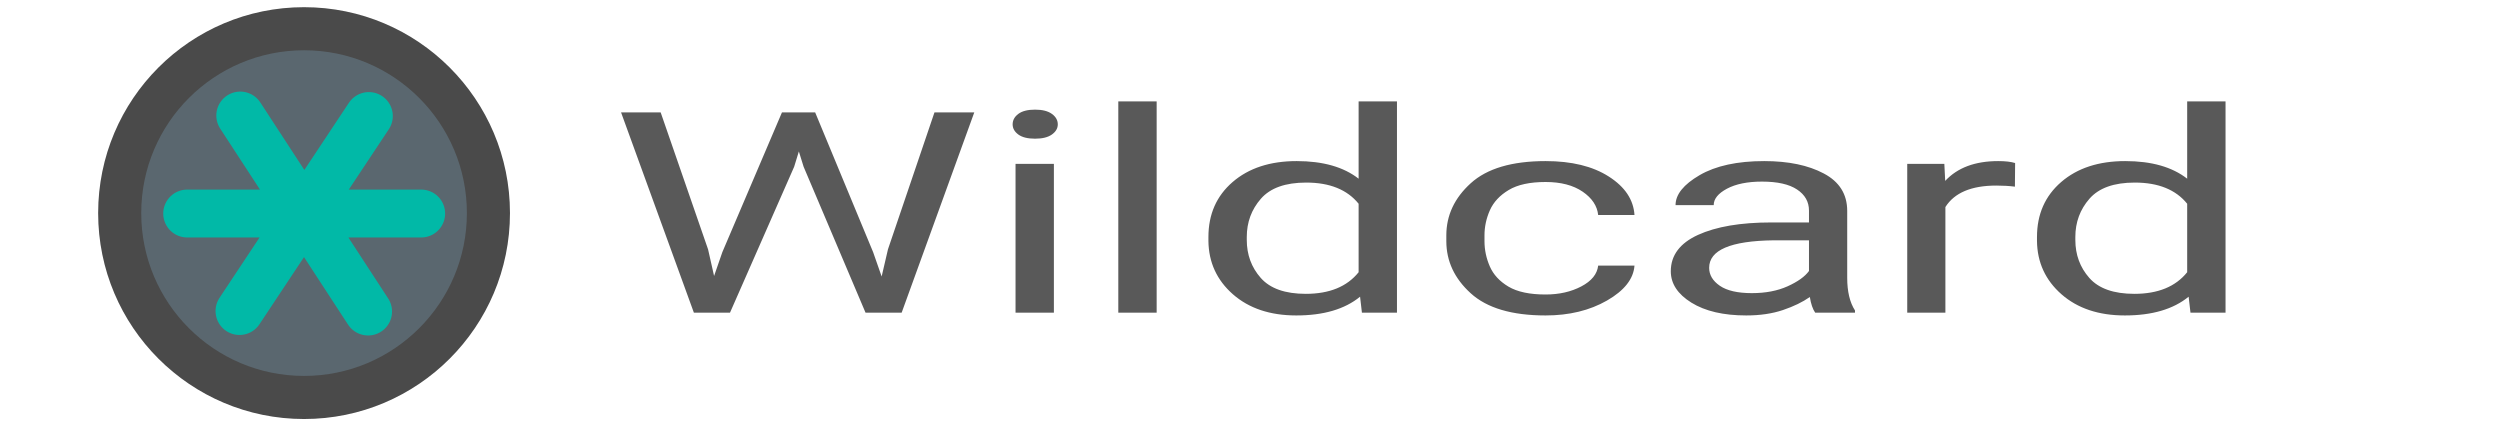
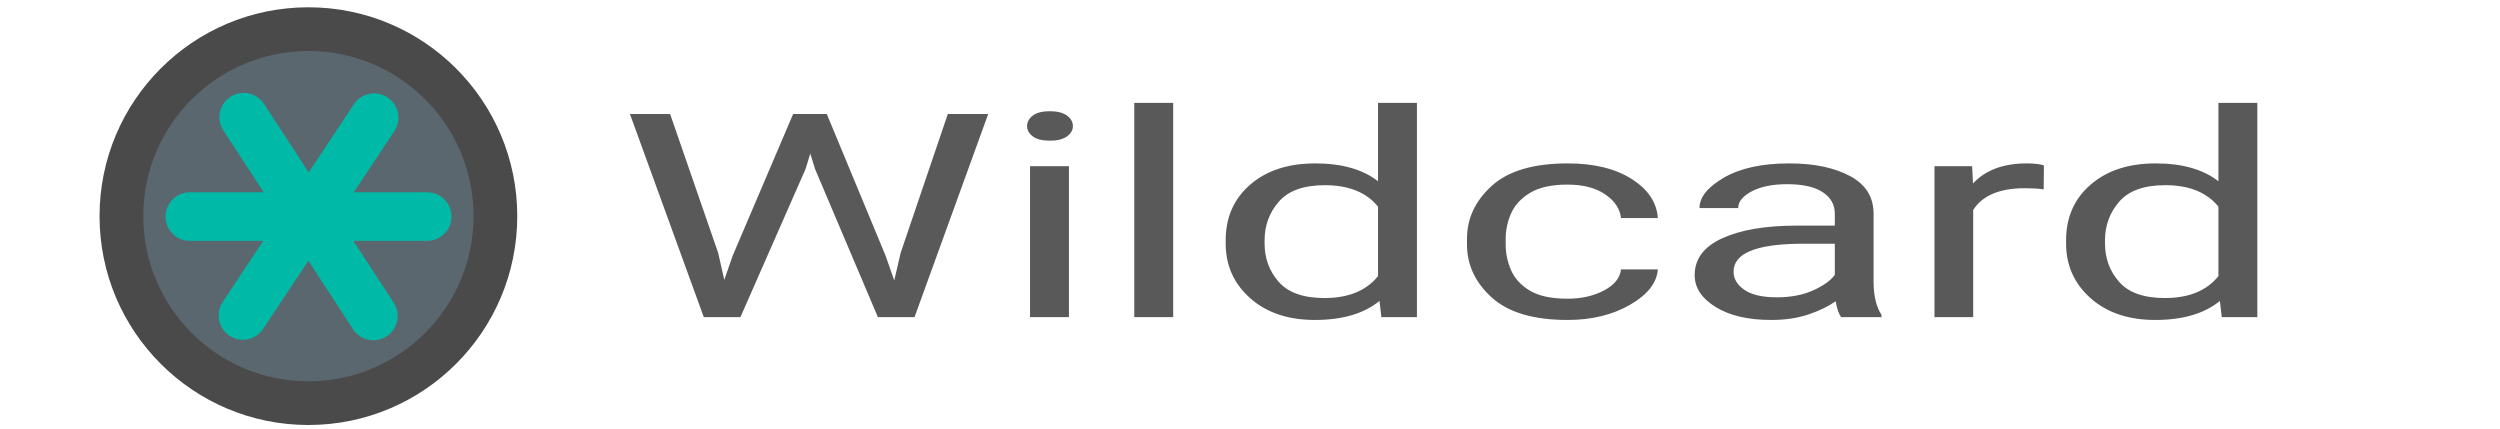
- <svg xmlns="http://www.w3.org/2000/svg" viewBox="0 0 710 120">
+ <svg xmlns="http://www.w3.org/2000/svg" viewBox="0 0 700 120">
  <g transform="scale(.68) translate(40 3)">
    <ellipse cx="86.99" cy="86" rx="86" ry="86" fill="#4a4a4a" />
    <ellipse cx="86.99" cy="86" rx="68" ry="68" fill="#5A676F" />
    <path d="m38.173 86.179h97.732m-21.852-40.72l-54.032 81.441m0.321-81.649l53.394 81.857" stroke="#01B9A7" stroke-linecap="round" stroke-linejoin="round" stroke-width="20" />
  </g>
  <g transform="scale(1.2 .8) translate(-30 3)" fill="#595959" font-family="Segoe UI,Roboto,Oxygen,Ubuntu,Cantarell,Fira Sans,Droid Sans,Helvetica Neue,sans-serif">
    <text x="174" y="108" font-size="100">Wildcard</text>
  </g>
</svg>
